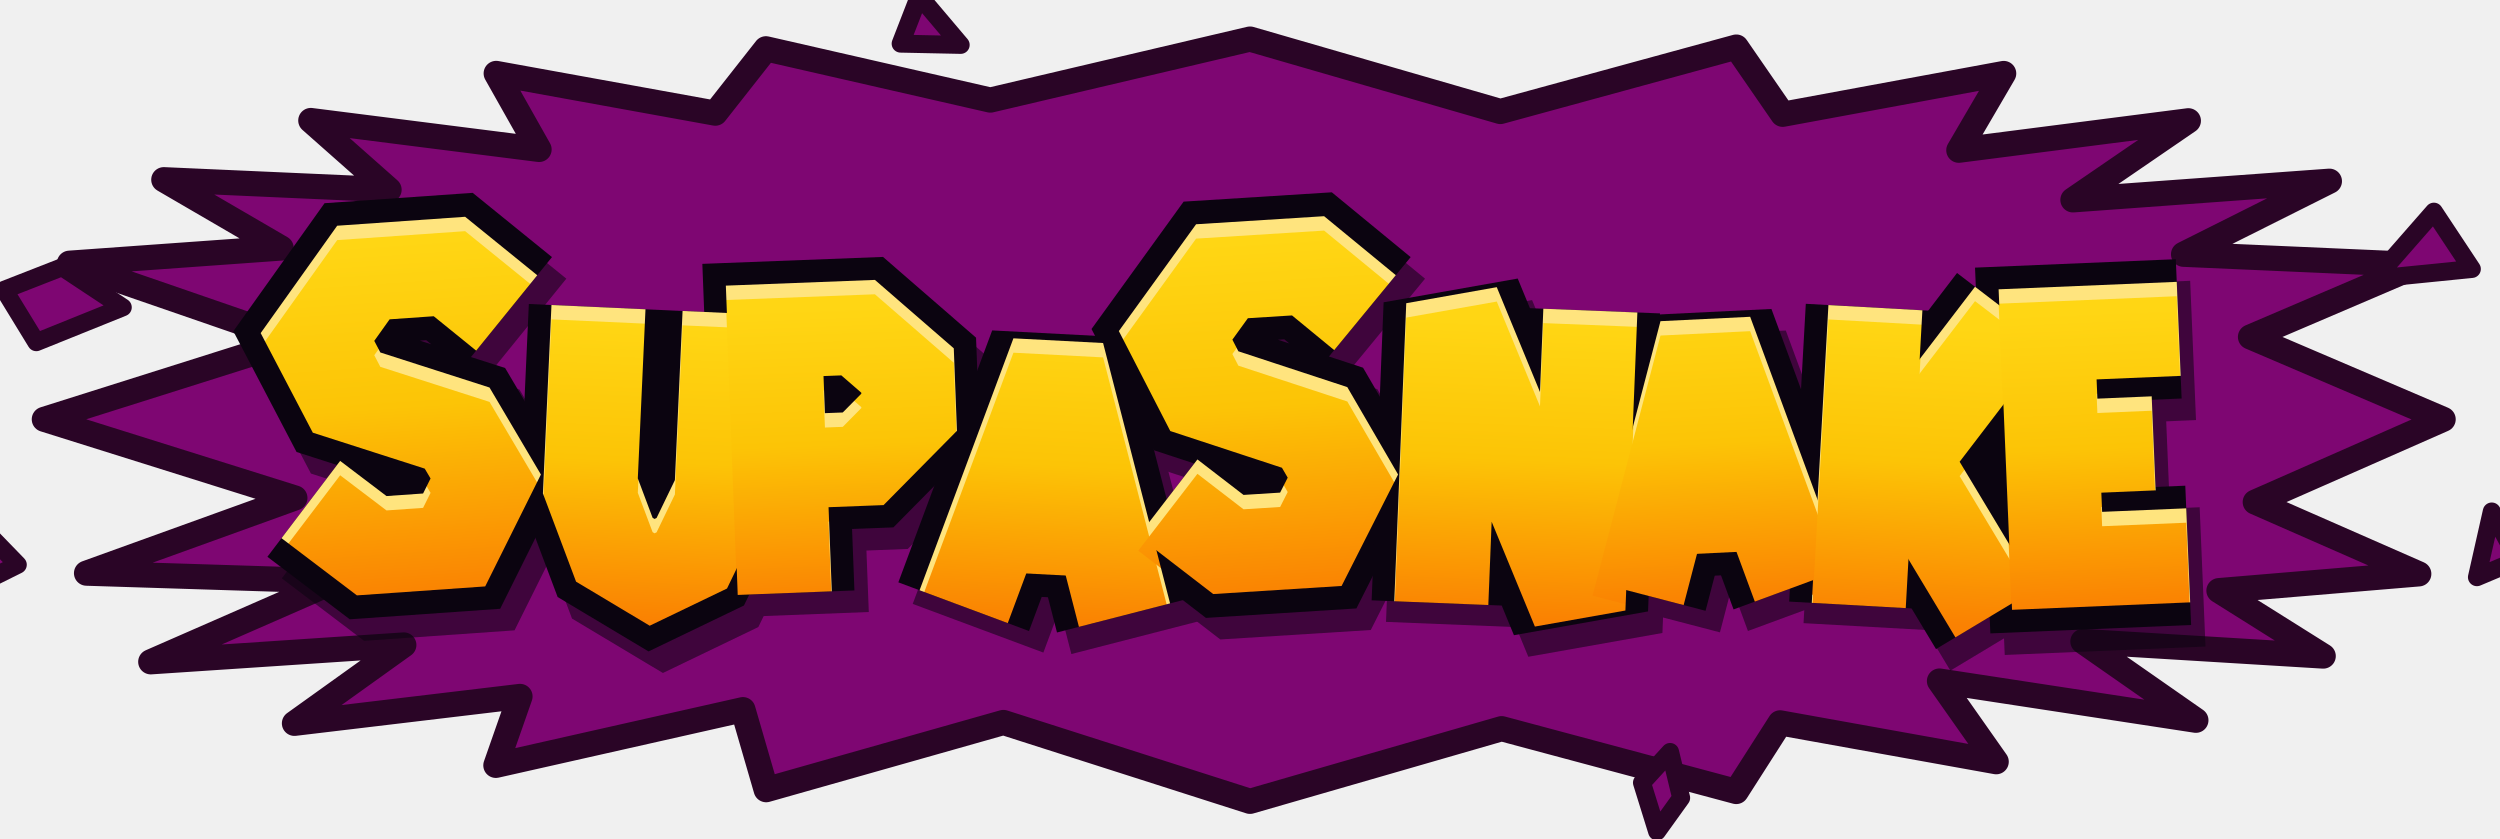
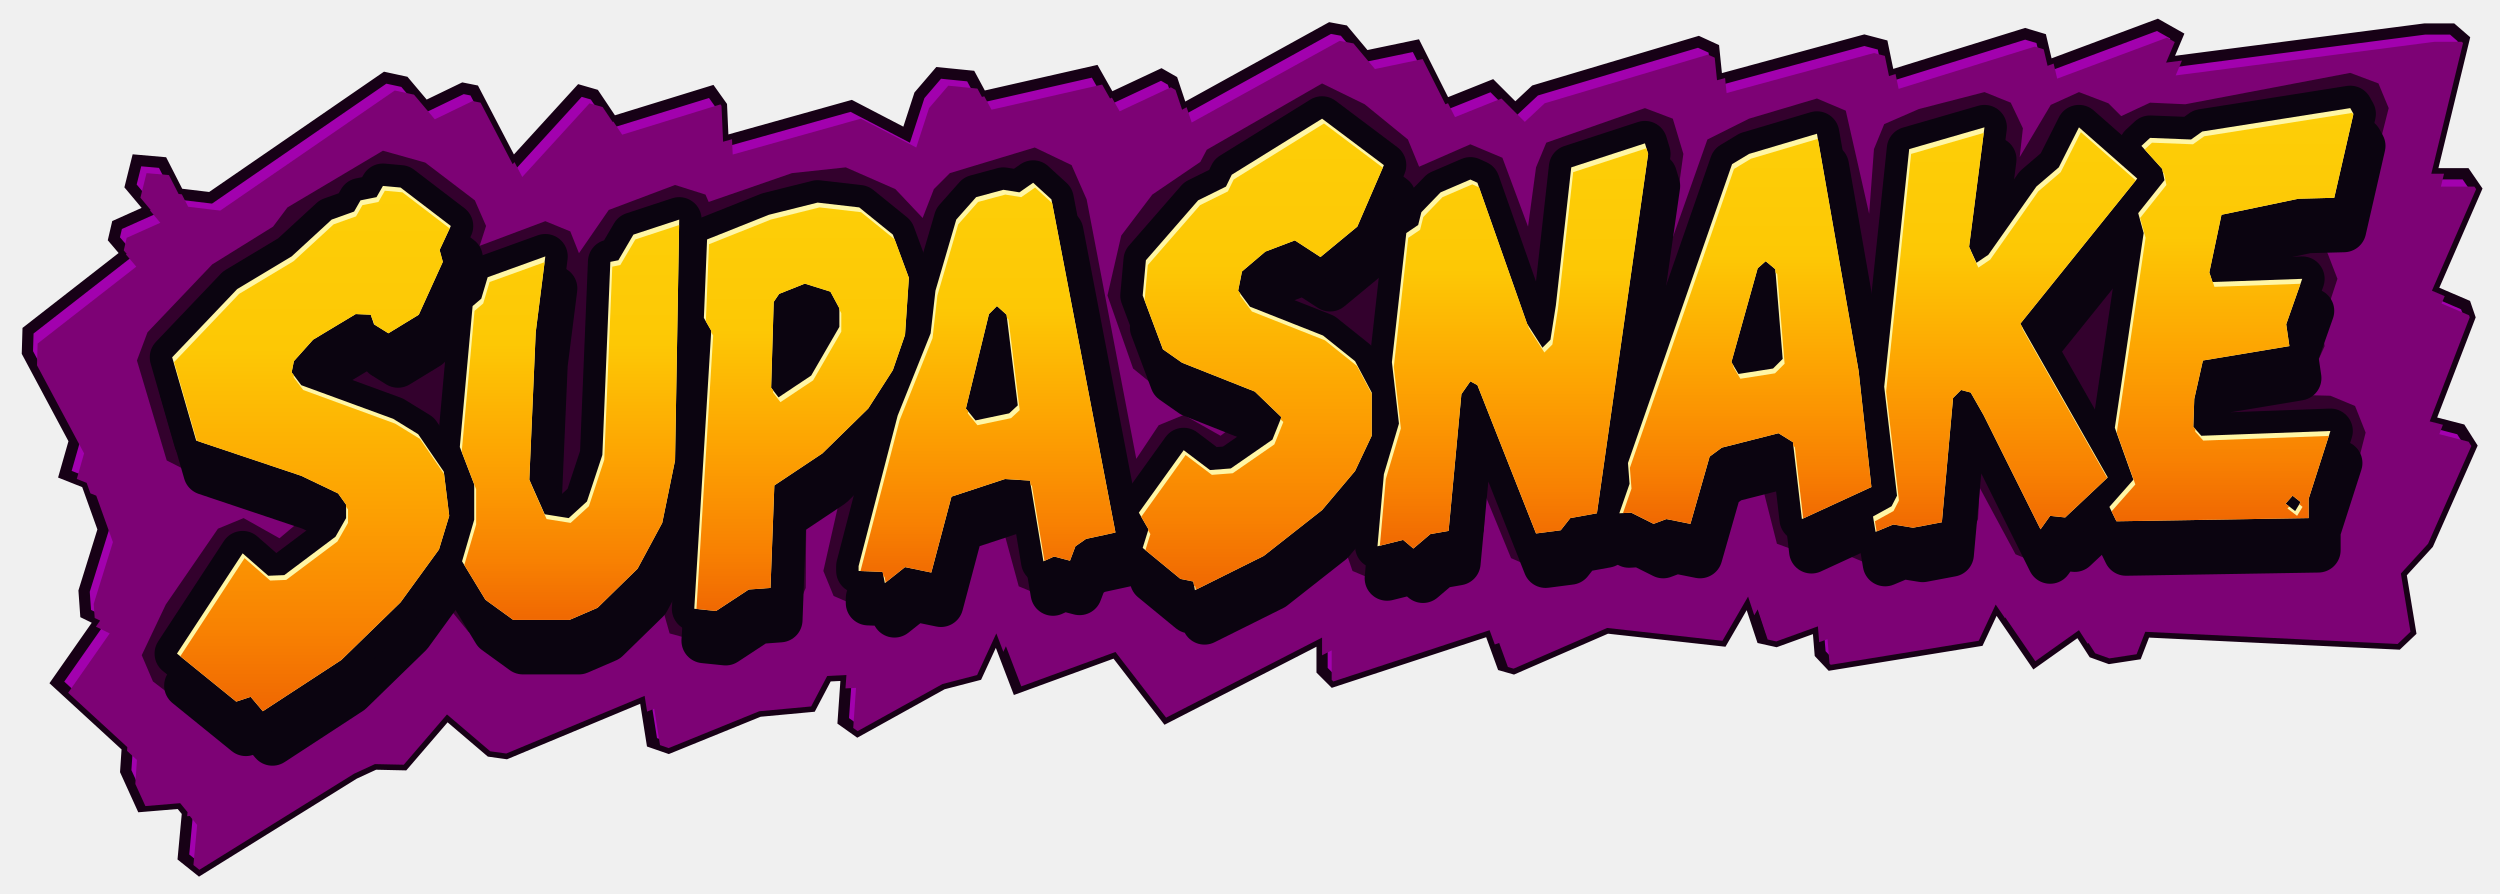
- <svg xmlns="http://www.w3.org/2000/svg" viewBox="-81.328 -36.437 695.695 233.375" role="img" aria-label="SupaSnake">
+ <svg xmlns="http://www.w3.org/2000/svg" viewBox="-53.75 -33.75 780.5 279" role="img" aria-label="SupaSnake">
  <defs>
-     <linearGradient id="ss-letter" gradientUnits="userSpaceOnUse" x1="0" y1="0" x2="0" y2="100">
-       <stop offset="0" stop-color="#FFD614" />
-       <stop offset="0.46" stop-color="#FCC406" />
-       <stop offset="1" stop-color="#FA8102" />
+     <linearGradient id="ss-letter" x1="0" y1="0" x2="0" y2="1">
+       <stop offset="0" stop-color="#FDCE07" />
+       <stop offset="0.3" stop-color="#FDC805" />
+       <stop offset="0.58" stop-color="#FDA402" />
+       <stop offset="0.84" stop-color="#F88102" />
+       <stop offset="1" stop-color="#EF6602" />
    </linearGradient>
-     <mask id="ss-ink" maskUnits="userSpaceOnUse" x="-81.328" y="-36.437" width="695.695" height="233.375">
-       <rect x="-81.328" y="-36.437" width="695.695" height="233.375" fill="#000" />
-       <g fill="none" stroke="#fff" stroke-linecap="butt" stroke-linejoin="miter" stroke-miterlimit="3">
-         <g transform="translate(0 129) rotate(-4) scale(1) translate(0 -100)">
-           <path d="M65 26 L50 12 L26 12 L12 29 L19 45 L49 57 L56 71 L46 88 L23 88 L7 74" stroke-width="27" />
-         </g>
-         <g transform="translate(71.5 131.5) rotate(2.6) scale(0.83) translate(0 -100)">
-           <path d="M12 0 L12 60 L21 81 L34 88 L47 81 L56 60 L56 0" stroke-width="31.554" />
-         </g>
-         <g transform="translate(127.1 129) rotate(-2.2) scale(0.83) translate(0 -100)">
-           <path d="M12 100 L12 12 L40 12 L56 27 L56 41 L40 56 L12 56" stroke-width="31.554" />
-         </g>
-         <g transform="translate(179.38 132) rotate(3) scale(0.83) translate(0 -100)">
-           <path d="M9 100 L36 14 L63 100" stroke-width="31.554" />
-           <path d="M20 72 L52 72" stroke-width="31.554" />
-         </g>
-         <g transform="translate(238.3 128.5) rotate(-3.6) scale(1) translate(0 -100)">
-           <path d="M65 26 L50 12 L26 12 L12 29 L19 45 L49 57 L56 71 L46 88 L23 88 L7 74" stroke-width="27" />
-         </g>
-         <g transform="translate(309.8 131) rotate(2.3) scale(0.83) translate(0 -100)">
-           <path d="M12 100 L12 0 L58 100 L58 0" stroke-width="31.554" />
-         </g>
-         <g transform="translate(367.06 129) rotate(-2.8) scale(0.83) translate(0 -100)">
-           <path d="M9 100 L36 14 L63 100" stroke-width="31.554" />
-           <path d="M20 72 L52 72" stroke-width="31.554" />
-         </g>
-         <g transform="translate(425.98 131.5) rotate(3.2) scale(0.83) translate(0 -100)">
-           <path d="M12 0 L12 100" stroke-width="31.554" />
-           <path d="M58 0 L24 50 L58 100" stroke-width="31.554" />
-         </g>
-         <g transform="translate(481.58 130) rotate(-2.4) scale(0.83) translate(0 -100)">
-           <path d="M56 12 L12 12 L12 88 L56 88" stroke-width="31.554" />
-           <path d="M12 50 L46 50" stroke-width="31.554" />
-         </g>
-       </g>
-     </mask>
+     <clipPath id="ss-ink">
+       <path d="M65.8 24.3 L71.3 24.8 L87 36.8 L83.5 44.3 L84.5 48 L77 64.5 L67.5 70.3 L63 67.5 L62 64.5 L57.3 64.3 L44 72.3 L38 79 L37.3 82.5 L40.3 86.5 L69 97 L76.8 101.8 L84.8 113.5 L86.5 127.3 L83.3 137.8 L71.3 154.3 L52.8 172.3 L28.3 188.3 L24.5 183.8 L20 185.3 L1.5 170.3 L22 139 L30 146 L35 145.8 L51 133.8 L54.3 128 L54.3 123.8 L51.8 120.3 L40.3 114.8 L7.5 103.8 L0 77.8 L20.3 56.5 L37.3 46.3 L49.8 34.8 L56.8 32.3 L58.8 28.8 L63.8 27.8 Z" />
+       <path d="M158.3 34.8 L157 110 L153 129.5 L145.3 143.8 L132.8 156 L124 159.8 L106.5 159.8 L97.8 153.5 L90.5 141.5 L94.3 128.5 L94.3 117.5 L89.8 105.8 L93.8 61.8 L96.5 59.5 L98.5 52.8 L116.5 46.3 L113.5 70 L111.5 116 L116.3 126.8 L123.8 128 L129.5 122.8 L134.3 108.3 L136.8 48 L139.3 47.5 L144 39.5 Z" />
+       <path d="M201.5 29.5 L214.5 31 L225 39.5 L230 53 L228.8 70.8 L225 81.8 L217.3 93.8 L203 107.8 L188 117.8 L186.8 149.8 L180 150.3 L169.8 157 L163 156.3 L168.3 69.5 L166 65.5 L167 41 L186.3 33.3 Z M197.5 54.8 L189.5 58 L187.8 60.5 L187 87.3 L189.3 90.3 L199.5 83.5 L208.3 68.3 L208.3 62.5 L205.5 57.3 Z" />
+       <path d="M268.8 23.3 L274.5 28.5 L294.5 132.5 L285.3 134.5 L282 136.8 L280.3 141.3 L275.3 140 L272 141.5 L267.8 116.3 L260 115.8 L243.3 121.3 L237 145 L228.8 143.3 L222.5 148.3 L221.8 144.8 L214.3 144.5 L214.3 143 L226.5 96 L236.8 70.3 L238.3 57 L244.8 34.8 L251 27.8 L259.5 25.5 L264.5 26.3 Z M257.5 61.8 L255 64.3 L247.8 93.8 L250.8 97.5 L261.3 95.3 L264 92.8 L260.5 64.5 Z" />
+       <path d="M359 3.3 L378.3 17.8 L370 37 L358.5 46.5 L350.5 41.3 L341.3 44.8 L334 51 L332.8 57 L336.5 62 L359.3 71 L369.3 79 L374.5 88.8 L374.5 102.3 L369.3 113.3 L359 125.5 L340.8 139.8 L319.3 150.5 L318.8 147.8 L314.8 147 L303 137.3 L304.8 131.5 L301.8 126.3 L315.8 106.8 L324 113 L330.5 112.5 L343.5 103.5 L346.3 96.5 L338 88.5 L315.3 79.5 L309.3 75.3 L303 58.5 L304 47.5 L320.3 28.8 L329 24.5 L330.8 20.8 Z" />
+       <path d="M459.8 11 L460.8 14.3 L444.8 126.5 L436.5 128 L433.5 131.8 L425.8 132.8 L407.5 86.5 L405.3 85.3 L402.5 89.3 L398.5 132 L392.8 133 L387.5 137.5 L384.3 134.8 L376.3 136.8 L378.3 114.3 L383 98.5 L380.8 79.3 L385.3 39 L389 36.5 L390 32.5 L396 26.3 L405.3 22.3 L407.5 23.3 L423 67.3 L427.8 74.8 L430.3 72.3 L432 61.5 L436.8 18.5 Z" />
+       <path d="M513.5 8 L526.5 82 L530.5 118.3 L508.8 128.3 L506 104.3 L501.5 101.5 L483.8 106 L480 108.8 L474 129.8 L466.5 128.3 L462.5 129.8 L455.5 126.3 L451.8 126.5 L455 117.3 L454.5 110.8 L487 17.5 L492.3 14.3 Z M497.5 47.8 L495 50 L486.8 79.3 L489 83 L499.8 81.3 L502.8 78.3 L500.5 50.3 Z" />
+       <path d="M565.8 6 L561 43.3 L563.3 48.3 L567 45.8 L582 24.5 L589 18.5 L595.3 6 L613.5 22 L577 67.3 L604.3 115.3 L591 127.8 L586.3 127.3 L583.3 131.5 L565.5 95.8 L561.5 88.8 L558.5 88 L556 90.5 L552.5 129.3 L543.5 131 L537.3 130 L531.8 132.3 L531 127.5 L536.8 124.3 L538.5 121 L534.5 87 L542.3 12.8 Z" />
+       <path d="M680 0 L681 1.8 L675 28 L663.8 28.3 L639.8 33.3 L636 51.3 L637 54.3 L665 53.3 L660 67.5 L661 74.3 L634 78.8 L631.3 90.8 L631 99.5 L633.5 102.3 L673.8 100.8 L667 122 L667 128 L607 129 L604.8 124.5 L612.3 116 L606.5 99.8 L615.5 39 L613.8 32.8 L622 22.5 L621.3 19 L614.8 11.8 L617.5 9.3 L630.3 9.8 L633.8 7.3 Z M662 121 L659.8 123.5 L662.8 125.8 L664.5 123 Z" />
+     </clipPath>
+     <clipPath id="ss-shape">
+       <path d="M619.8 -26 L626 -22.5 L622.5 -14.2 L703.3 -24.7 L711.8 -24.7 L715.5 -21.5 L705.3 20.5 L716 20.5 L719.3 25.3 L705.5 57 L716 61.5 L717.3 65.3 L704.8 97.8 L714.5 100.3 L717.8 105.5 L704.3 136 L695.8 145.3 L698.8 163.5 L694.8 167.3 L616 163.5 L613.3 170.5 L604.8 171.8 L599.8 170 L595.3 163 L581.5 172.8 L569.3 155 L564 166.3 L517.8 173.8 L514.5 170.3 L513.8 161.8 L500.8 166.5 L496.3 165.5 L492 152.5 L484 166.3 L448 162.3 L418.8 175 L415.3 174 L411.3 163 L362.5 179 L359 175.5 L359 165.3 L310.3 190.3 L294.5 169.8 L263.8 181 L257.3 164 L251.3 177 L240.5 179.8 L214 194.5 L209.5 191.3 L210.5 177 L204.5 177.3 L199.5 186.8 L183.3 188.3 L155 199.8 L149.8 198 L147.5 183.5 L104.3 201.5 L99.3 200.8 L85.8 189.3 L72.3 205 L63.3 204.8 L56.8 207.8 L8.5 237.8 L3.5 233.8 L4.8 219.8 L2.5 217 L-9.5 218 L-14.5 207 L-14 199.5 L-36 179.3 L-22.5 160 L-27 157.8 L-27.5 150.8 L-21.5 131.5 L-26.7 117 L-33.5 114.3 L-30.5 103.8 L-45.2 76.3 L-45 69.5 L-14.2 45.5 L-18.2 40.8 L-17.2 36.5 L-6.7 31.8 L-13 24.3 L-11 16.3 L-3 17 L2 26.8 L12 28 L66.5 -9.5 L72.5 -8.2 L79 -0.5 L90.8 -6.2 L94.3 -5.5 L106.3 17.5 L127.3 -5.5 L131.8 -4.2 L137.5 4.3 L168.3 -5.2 L171.5 -0.7 L172 10.5 L212 -0.7 L229.3 8.3 L233.3 -4 L239.3 -11 L249.3 -10 L252.8 -3.5 L288 -11.5 L292.8 -3 L308.8 -10.5 L312.3 -8.5 L315.3 0.5 L361.5 -25 L365.8 -24.2 L372.5 -16.2 L388.3 -19.5 L397.5 -1.2 L412 -7 L419.3 0.3 L425.5 -5.5 L476.5 -20.7 L481.3 -18.5 L482.3 -8.7 L528.3 -21.2 L534 -19.7 L536 -10 L578.5 -23.2 L583.5 -21.7 L585.5 -13.2 Z" />
+     </clipPath>
  </defs>
-   <g stroke="#2A0526" stroke-width="7" stroke-linejoin="round">
-     <path d="M598.544 80.25 L546.256 103.283 L591.766 123.259 L536.153 127.919 L565.173 146.133 L498.297 142.057 L529.742 163.997 L458.38 153.08 L474.173 175.535 L414.041 164.716 L401.82 183.822 L336.541 166.334 L266.52 186.558 L197.901 164.611 L131.88 183.317 L125.414 161.043 L56.66 176.548 L63.38 157.362 L0.608 164.853 L31.05 143.042 L-39.38 147.732 L11.985 125.25 L-57.25 123.064 L0.733 102.134 L-68.996 80.25 L0.376 58.336 L-62.002 36.808 L-3.093 32.584 L-35.749 13.569 L26.942 16.363 L5.159 -2.905 L68.683 5.151 L56.751 -16.006 L117.724 -4.946 L131.821 -22.862 L194.261 -8.586 L266.52 -25.569 L336.192 -5.405 L401.849 -23.344 L414.761 -4.629 L476.254 -15.99 L463.769 5.374 L527.648 -2.831 L495.519 19.184 L566.894 13.987 L526.304 34.322 L591.958 37.216 L544.929 57.326 Z" fill="#7E0672" />
-     <path d="M-47.162 49.089 L-71.228 58.79 L-80.146 44.207 L-64.045 37.913 Z" fill="#7E0672" stroke-width="5" />
-     <path d="M-76.376 120.713 L-87.815 126.412 L-83.521 113.342 Z" fill="#7E0672" stroke-width="5" />
-     <path d="M606.536 38.415 L579.636 41.113 L595.971 22.462 Z" fill="#7E0672" stroke-width="5" />
-     <path d="M619.389 119.362 L607.946 124.185 L612.074 105.896 Z" fill="#7E0672" stroke-width="5" />
-     <path d="M186.008 -23.944 L169.298 -24.293 L174.458 -37.594 Z" fill="#7E0672" stroke-width="5" />
-     <path d="M386.501 185.596 L379.799 194.923 L375.592 181.376 L383.421 172.816 Z" fill="#7E0672" stroke-width="5" />
+   <path d="M619.8 -26 L626 -22.5 L622.5 -14.2 L703.3 -24.7 L711.8 -24.7 L715.5 -21.5 L705.3 20.5 L716 20.5 L719.3 25.3 L705.5 57 L716 61.5 L717.3 65.3 L704.8 97.8 L714.5 100.3 L717.8 105.5 L704.3 136 L695.8 145.3 L698.8 163.5 L694.8 167.3 L616 163.5 L613.3 170.5 L604.8 171.8 L599.8 170 L595.3 163 L581.5 172.8 L569.3 155 L564 166.3 L517.8 173.8 L514.5 170.3 L513.8 161.8 L500.8 166.5 L496.3 165.5 L492 152.5 L484 166.3 L448 162.3 L418.8 175 L415.3 174 L411.3 163 L362.5 179 L359 175.5 L359 165.3 L310.3 190.3 L294.5 169.8 L263.8 181 L257.3 164 L251.3 177 L240.5 179.8 L214 194.5 L209.5 191.3 L210.5 177 L204.5 177.3 L199.5 186.8 L183.3 188.3 L155 199.8 L149.8 198 L147.5 183.5 L104.3 201.5 L99.3 200.8 L85.8 189.3 L72.3 205 L63.3 204.8 L56.8 207.8 L8.5 237.8 L3.5 233.8 L4.8 219.8 L2.5 217 L-9.5 218 L-14.5 207 L-14 199.5 L-36 179.3 L-22.5 160 L-27 157.8 L-27.5 150.8 L-21.5 131.5 L-26.7 117 L-33.5 114.3 L-30.5 103.8 L-45.2 76.3 L-45 69.5 L-14.2 45.5 L-18.2 40.8 L-17.2 36.5 L-6.7 31.8 L-13 24.3 L-11 16.3 L-3 17 L2 26.8 L12 28 L66.5 -9.5 L72.5 -8.2 L79 -0.5 L90.8 -6.2 L94.3 -5.5 L106.3 17.5 L127.3 -5.5 L131.8 -4.2 L137.5 4.3 L168.3 -5.2 L171.5 -0.7 L172 10.5 L212 -0.7 L229.3 8.3 L233.3 -4 L239.3 -11 L249.3 -10 L252.8 -3.5 L288 -11.5 L292.8 -3 L308.8 -10.5 L312.3 -8.5 L315.3 0.5 L361.5 -25 L365.8 -24.2 L372.5 -16.2 L388.3 -19.5 L397.5 -1.2 L412 -7 L419.3 0.3 L425.5 -5.5 L476.5 -20.7 L481.3 -18.5 L482.3 -8.7 L528.3 -21.2 L534 -19.7 L536 -10 L578.5 -23.2 L583.5 -21.7 L585.5 -13.2 Z" fill="#A201AE" stroke="#170116" stroke-width="3.5" stroke-linejoin="miter" stroke-miterlimit="4" />
+   <g clip-path="url(#ss-shape)">
+     <path d="M619.8 -26 L626 -22.5 L622.5 -14.2 L703.3 -24.7 L711.8 -24.7 L715.5 -21.5 L705.3 20.5 L716 20.5 L719.3 25.3 L705.5 57 L716 61.5 L717.3 65.3 L704.8 97.8 L714.5 100.3 L717.8 105.5 L704.3 136 L695.8 145.3 L698.8 163.5 L694.8 167.3 L616 163.5 L613.3 170.5 L604.8 171.8 L599.8 170 L595.3 163 L581.5 172.8 L569.3 155 L564 166.3 L517.8 173.8 L514.5 170.3 L513.8 161.8 L500.8 166.5 L496.3 165.5 L492 152.5 L484 166.3 L448 162.3 L418.8 175 L415.3 174 L411.3 163 L362.5 179 L359 175.5 L359 165.3 L310.3 190.3 L294.5 169.8 L263.8 181 L257.3 164 L251.3 177 L240.5 179.8 L214 194.5 L209.5 191.3 L210.5 177 L204.5 177.3 L199.5 186.8 L183.3 188.3 L155 199.8 L149.8 198 L147.5 183.5 L104.3 201.5 L99.3 200.8 L85.8 189.3 L72.3 205 L63.3 204.8 L56.8 207.8 L8.5 237.8 L3.5 233.8 L4.8 219.8 L2.5 217 L-9.5 218 L-14.5 207 L-14 199.5 L-36 179.3 L-22.5 160 L-27 157.8 L-27.5 150.8 L-21.5 131.5 L-26.7 117 L-33.5 114.3 L-30.5 103.8 L-45.2 76.3 L-45 69.5 L-14.2 45.5 L-18.2 40.8 L-17.2 36.5 L-6.7 31.8 L-13 24.3 L-11 16.3 L-3 17 L2 26.8 L12 28 L66.5 -9.5 L72.5 -8.2 L79 -0.5 L90.8 -6.2 L94.3 -5.5 L106.3 17.5 L127.3 -5.5 L131.8 -4.2 L137.5 4.3 L168.3 -5.2 L171.5 -0.7 L172 10.5 L212 -0.7 L229.3 8.3 L233.3 -4 L239.3 -11 L249.3 -10 L252.8 -3.5 L288 -11.5 L292.8 -3 L308.8 -10.5 L312.3 -8.5 L315.3 0.5 L361.5 -25 L365.8 -24.2 L372.5 -16.2 L388.3 -19.5 L397.5 -1.2 L412 -7 L419.3 0.3 L425.5 -5.5 L476.5 -20.7 L481.3 -18.5 L482.3 -8.7 L528.3 -21.2 L534 -19.7 L536 -10 L578.5 -23.2 L583.5 -21.7 L585.5 -13.2 Z" fill="#7D0275" transform="translate(3 4)" />
  </g>
-   <g fill="none" stroke="#0B0410" stroke-linecap="butt" stroke-linejoin="miter" stroke-miterlimit="3" transform="translate(4 6)" opacity="0.55">
-     <g transform="translate(0 129) rotate(-4) scale(1) translate(0 -100)">
-       <path d="M65 26 L50 12 L26 12 L12 29 L19 45 L49 57 L56 71 L46 88 L23 88 L7 74" stroke-width="40" />
-     </g>
-     <g transform="translate(71.5 131.5) rotate(2.6) scale(0.83) translate(0 -100)">
-       <path d="M12 0 L12 60 L21 81 L34 88 L47 81 L56 60 L56 0" stroke-width="46.747" />
-     </g>
-     <g transform="translate(127.1 129) rotate(-2.2) scale(0.83) translate(0 -100)">
-       <path d="M12 100 L12 12 L40 12 L56 27 L56 41 L40 56 L12 56" stroke-width="46.747" />
-     </g>
-     <g transform="translate(179.38 132) rotate(3) scale(0.83) translate(0 -100)">
-       <path d="M9 100 L36 14 L63 100" stroke-width="46.747" />
-       <path d="M20 72 L52 72" stroke-width="46.747" />
-     </g>
-     <g transform="translate(238.3 128.5) rotate(-3.6) scale(1) translate(0 -100)">
-       <path d="M65 26 L50 12 L26 12 L12 29 L19 45 L49 57 L56 71 L46 88 L23 88 L7 74" stroke-width="40" />
-     </g>
-     <g transform="translate(309.8 131) rotate(2.3) scale(0.83) translate(0 -100)">
-       <path d="M12 100 L12 0 L58 100 L58 0" stroke-width="46.747" />
-     </g>
-     <g transform="translate(367.06 129) rotate(-2.8) scale(0.83) translate(0 -100)">
-       <path d="M9 100 L36 14 L63 100" stroke-width="46.747" />
-       <path d="M20 72 L52 72" stroke-width="46.747" />
-     </g>
-     <g transform="translate(425.98 131.5) rotate(3.2) scale(0.83) translate(0 -100)">
-       <path d="M12 0 L12 100" stroke-width="46.747" />
-       <path d="M58 0 L24 50 L58 100" stroke-width="46.747" />
-     </g>
-     <g transform="translate(481.58 130) rotate(-2.4) scale(0.83) translate(0 -100)">
-       <path d="M56 12 L12 12 L12 88 L56 88" stroke-width="46.747" />
-       <path d="M12 50 L46 50" stroke-width="46.747" />
-     </g>
+   <path d="M680 -11 L688.8 -7.7 L692 0 L683 35.5 L675 39 L648.3 42.5 L665 41.8 L672.8 45 L676 53.3 L671 68.5 L672 74.3 L668.3 82.5 L642.5 89 L673.8 89.8 L681.5 93 L684.8 101.3 L678 128 L674.8 135.8 L667 139 L611.5 140.8 L598 135.5 L583.3 142.5 L575.5 139.3 L564.3 118.5 L563.8 128.3 L560.3 137 L552.5 140.3 L531.8 143.3 L524 140 L521.8 134.3 L510 139.3 L501 136 L495.5 114.3 L489 116.3 L482.5 136.8 L474 140.8 L462.5 140.8 L448 136.3 L426 144 L418 140.5 L410 121 L409.5 132 L406.3 139.8 L395.3 145.3 L387.5 148.5 L382.8 146.5 L376.3 147.8 L368.5 144.5 L365 134.3 L348.5 147.5 L319.5 161.5 L311.5 158.3 L295 143.8 L289.8 144.8 L288 149 L280.3 152.3 L272 152.5 L264.3 149.3 L258.3 127.3 L251.8 129.3 L244.8 152.8 L237 156 L231.8 154.3 L222.5 159.3 L206.5 152.3 L203.3 144.5 L209.8 115.8 L198 123.8 L197.8 149.8 L194.5 157.5 L169.8 168 L155.3 164 L152 152.3 L137.3 165.3 L124 170.8 L107.3 171 L92.5 163.5 L85 154.3 L60.5 180 L28.8 199.3 L12.3 193 L-6 179 L-9.5 170.8 L-2 155 L14.3 131.3 L22.3 128 L33.5 134.3 L41.8 127.3 L15 118.5 L-1.7 110 L-11 78.8 L-7.7 70 L12.5 48.8 L31.5 37 L36 31 L65.8 13.3 L79 17 L94.5 28.8 L98 36.8 L96 43 L116.5 35.3 L124.3 38.5 L127 45.3 L136.3 31.8 L157 24 L166.5 27 L167.5 29.3 L193.5 20.3 L210.3 18.5 L225.8 25.3 L234.3 34.3 L237.8 25.3 L242.8 20.3 L269.3 12.3 L280.8 17.8 L285.5 28.5 L301 109.5 L308 99 L315.8 95.8 L327.3 102.3 L333 98 L307 87 L300 81.3 L292 58.5 L296.3 39.8 L306 27 L321 16.8 L323 13 L359 -7.7 L372.3 -1.2 L385.8 9.8 L389.3 18.3 L405.3 11.3 L415.3 15.5 L423.3 37 L425.8 18.5 L429 10.8 L459.8 0 L468.5 3.3 L471.8 14.3 L468 41.8 L479.3 9.8 L492.3 3.3 L513.5 -3 L522.5 0.8 L529.8 33 L531.3 12.8 L534.5 5 L545.3 0.3 L565.8 -5 L574 -1.7 L577.8 6.3 L576.8 15.3 L586.5 -1 L595.3 -5 L604.5 -1.5 L608.5 2.5 L617.5 -1.7 L628.5 -1.2 Z" fill="#33012D" />
+   <g fill="#0B0410" stroke="#0B0410" stroke-width="14" stroke-linejoin="round" transform="translate(3 10)">
+     <path d="M65.8 24.3 L71.3 24.8 L87 36.8 L83.5 44.3 L84.5 48 L77 64.5 L67.5 70.3 L63 67.5 L62 64.5 L57.3 64.3 L44 72.3 L38 79 L37.3 82.5 L40.3 86.5 L69 97 L76.8 101.8 L84.8 113.5 L86.5 127.3 L83.3 137.8 L71.3 154.3 L52.8 172.3 L28.3 188.3 L24.5 183.8 L20 185.3 L1.5 170.3 L22 139 L30 146 L35 145.8 L51 133.8 L54.3 128 L54.3 123.8 L51.8 120.3 L40.3 114.8 L7.5 103.8 L0 77.8 L20.3 56.5 L37.3 46.3 L49.8 34.8 L56.8 32.3 L58.8 28.8 L63.8 27.8 Z" />
+     <path d="M158.3 34.8 L157 110 L153 129.5 L145.3 143.8 L132.8 156 L124 159.8 L106.5 159.8 L97.8 153.5 L90.5 141.5 L94.3 128.5 L94.3 117.5 L89.8 105.8 L93.8 61.8 L96.5 59.5 L98.5 52.8 L116.5 46.3 L113.5 70 L111.5 116 L116.3 126.8 L123.8 128 L129.5 122.8 L134.3 108.3 L136.8 48 L139.3 47.5 L144 39.5 Z" />
+     <path d="M201.5 29.5 L214.5 31 L225 39.5 L230 53 L228.8 70.8 L225 81.8 L217.3 93.8 L203 107.8 L188 117.8 L186.8 149.8 L180 150.3 L169.8 157 L163 156.3 L168.3 69.5 L166 65.5 L167 41 L186.3 33.3 Z M197.5 54.8 L189.5 58 L187.8 60.5 L187 87.3 L189.3 90.3 L199.5 83.5 L208.3 68.3 L208.3 62.5 L205.5 57.3 Z" />
+     <path d="M268.8 23.3 L274.5 28.5 L294.5 132.5 L285.3 134.5 L282 136.8 L280.3 141.3 L275.3 140 L272 141.5 L267.8 116.3 L260 115.8 L243.3 121.3 L237 145 L228.8 143.3 L222.5 148.3 L221.8 144.8 L214.3 144.5 L214.3 143 L226.5 96 L236.8 70.3 L238.3 57 L244.8 34.8 L251 27.8 L259.5 25.5 L264.5 26.3 Z M257.5 61.8 L255 64.3 L247.8 93.8 L250.8 97.5 L261.3 95.3 L264 92.8 L260.5 64.5 Z" />
+     <path d="M359 3.3 L378.3 17.8 L370 37 L358.5 46.5 L350.5 41.3 L341.3 44.8 L334 51 L332.8 57 L336.5 62 L359.3 71 L369.3 79 L374.5 88.8 L374.5 102.3 L369.3 113.3 L359 125.5 L340.8 139.8 L319.3 150.5 L318.8 147.8 L314.8 147 L303 137.3 L304.8 131.5 L301.8 126.3 L315.8 106.8 L324 113 L330.5 112.5 L343.5 103.5 L346.3 96.5 L338 88.5 L315.3 79.5 L309.3 75.3 L303 58.5 L304 47.5 L320.3 28.8 L329 24.5 L330.8 20.8 Z" />
+     <path d="M459.8 11 L460.8 14.3 L444.8 126.5 L436.5 128 L433.5 131.8 L425.8 132.8 L407.5 86.5 L405.3 85.3 L402.5 89.3 L398.5 132 L392.8 133 L387.5 137.5 L384.3 134.8 L376.3 136.8 L378.3 114.3 L383 98.5 L380.8 79.3 L385.3 39 L389 36.5 L390 32.5 L396 26.3 L405.3 22.3 L407.5 23.3 L423 67.3 L427.8 74.8 L430.3 72.3 L432 61.5 L436.8 18.5 Z" />
+     <path d="M513.5 8 L526.5 82 L530.5 118.3 L508.8 128.3 L506 104.3 L501.5 101.5 L483.8 106 L480 108.8 L474 129.8 L466.5 128.3 L462.5 129.8 L455.5 126.3 L451.8 126.5 L455 117.3 L454.5 110.8 L487 17.5 L492.3 14.3 Z M497.5 47.8 L495 50 L486.8 79.3 L489 83 L499.8 81.3 L502.8 78.3 L500.5 50.3 Z" />
+     <path d="M565.8 6 L561 43.3 L563.3 48.3 L567 45.8 L582 24.5 L589 18.5 L595.3 6 L613.5 22 L577 67.3 L604.3 115.3 L591 127.8 L586.3 127.3 L583.3 131.5 L565.5 95.8 L561.5 88.8 L558.5 88 L556 90.5 L552.5 129.3 L543.5 131 L537.3 130 L531.8 132.3 L531 127.5 L536.8 124.3 L538.5 121 L534.5 87 L542.3 12.8 Z" />
+     <path d="M680 0 L681 1.8 L675 28 L663.8 28.3 L639.8 33.3 L636 51.3 L637 54.3 L665 53.3 L660 67.5 L661 74.3 L634 78.8 L631.3 90.8 L631 99.5 L633.5 102.3 L673.8 100.8 L667 122 L667 128 L607 129 L604.8 124.5 L612.3 116 L606.5 99.8 L615.5 39 L613.8 32.8 L622 22.5 L621.3 19 L614.8 11.8 L617.5 9.3 L630.3 9.8 L633.8 7.3 Z M662 121 L659.8 123.5 L662.8 125.8 L664.5 123 Z" />
  </g>
-   <g fill="none" stroke="#0B0410" stroke-linecap="butt" stroke-linejoin="miter" stroke-miterlimit="3">
-     <g transform="translate(0 129) rotate(-4) scale(1) translate(0 -100)">
-       <path d="M65 26 L50 12 L26 12 L12 29 L19 45 L49 57 L56 71 L46 88 L23 88 L7 74" stroke-width="40" />
-     </g>
-     <g transform="translate(71.5 131.5) rotate(2.6) scale(0.83) translate(0 -100)">
-       <path d="M12 0 L12 60 L21 81 L34 88 L47 81 L56 60 L56 0" stroke-width="46.747" />
-     </g>
-     <g transform="translate(127.1 129) rotate(-2.2) scale(0.83) translate(0 -100)">
-       <path d="M12 100 L12 12 L40 12 L56 27 L56 41 L40 56 L12 56" stroke-width="46.747" />
-     </g>
-     <g transform="translate(179.38 132) rotate(3) scale(0.83) translate(0 -100)">
-       <path d="M9 100 L36 14 L63 100" stroke-width="46.747" />
-       <path d="M20 72 L52 72" stroke-width="46.747" />
-     </g>
-     <g transform="translate(238.3 128.5) rotate(-3.6) scale(1) translate(0 -100)">
-       <path d="M65 26 L50 12 L26 12 L12 29 L19 45 L49 57 L56 71 L46 88 L23 88 L7 74" stroke-width="40" />
-     </g>
-     <g transform="translate(309.8 131) rotate(2.3) scale(0.83) translate(0 -100)">
-       <path d="M12 100 L12 0 L58 100 L58 0" stroke-width="46.747" />
-     </g>
-     <g transform="translate(367.06 129) rotate(-2.8) scale(0.83) translate(0 -100)">
-       <path d="M9 100 L36 14 L63 100" stroke-width="46.747" />
-       <path d="M20 72 L52 72" stroke-width="46.747" />
-     </g>
-     <g transform="translate(425.98 131.5) rotate(3.2) scale(0.83) translate(0 -100)">
-       <path d="M12 0 L12 100" stroke-width="46.747" />
-       <path d="M58 0 L24 50 L58 100" stroke-width="46.747" />
-     </g>
-     <g transform="translate(481.58 130) rotate(-2.4) scale(0.83) translate(0 -100)">
-       <path d="M56 12 L12 12 L12 88 L56 88" stroke-width="46.747" />
-       <path d="M12 50 L46 50" stroke-width="46.747" />
-     </g>
+   <g fill="#0B0410" stroke="#0B0410" stroke-width="14" stroke-linejoin="round">
+     <path d="M65.8 24.3 L71.3 24.8 L87 36.8 L83.5 44.3 L84.5 48 L77 64.5 L67.5 70.3 L63 67.5 L62 64.5 L57.3 64.3 L44 72.3 L38 79 L37.3 82.5 L40.3 86.5 L69 97 L76.8 101.8 L84.8 113.5 L86.5 127.3 L83.3 137.8 L71.3 154.3 L52.8 172.3 L28.3 188.3 L24.5 183.8 L20 185.3 L1.5 170.3 L22 139 L30 146 L35 145.8 L51 133.8 L54.3 128 L54.3 123.8 L51.8 120.3 L40.3 114.8 L7.5 103.8 L0 77.8 L20.3 56.5 L37.3 46.3 L49.8 34.8 L56.8 32.3 L58.8 28.8 L63.8 27.8 Z" />
+     <path d="M158.3 34.8 L157 110 L153 129.5 L145.3 143.8 L132.8 156 L124 159.8 L106.5 159.8 L97.8 153.5 L90.5 141.5 L94.3 128.5 L94.3 117.5 L89.8 105.8 L93.8 61.8 L96.5 59.5 L98.5 52.8 L116.5 46.3 L113.5 70 L111.5 116 L116.3 126.8 L123.8 128 L129.5 122.8 L134.3 108.3 L136.8 48 L139.3 47.5 L144 39.5 Z" />
+     <path d="M201.5 29.5 L214.5 31 L225 39.5 L230 53 L228.8 70.8 L225 81.8 L217.3 93.8 L203 107.8 L188 117.8 L186.8 149.8 L180 150.3 L169.8 157 L163 156.3 L168.3 69.5 L166 65.5 L167 41 L186.3 33.3 Z M197.5 54.8 L189.5 58 L187.8 60.5 L187 87.3 L189.3 90.3 L199.5 83.5 L208.3 68.3 L208.3 62.5 L205.5 57.3 Z" />
+     <path d="M268.8 23.3 L274.5 28.5 L294.5 132.5 L285.3 134.5 L282 136.8 L280.3 141.3 L275.3 140 L272 141.5 L267.8 116.3 L260 115.8 L243.3 121.3 L237 145 L228.8 143.3 L222.5 148.3 L221.8 144.8 L214.3 144.5 L214.3 143 L226.5 96 L236.8 70.3 L238.3 57 L244.8 34.8 L251 27.8 L259.5 25.5 L264.5 26.3 Z M257.5 61.8 L255 64.3 L247.8 93.8 L250.8 97.5 L261.3 95.3 L264 92.8 L260.5 64.5 Z" />
+     <path d="M359 3.3 L378.3 17.8 L370 37 L358.5 46.5 L350.5 41.3 L341.3 44.8 L334 51 L332.8 57 L336.5 62 L359.3 71 L369.3 79 L374.5 88.8 L374.5 102.3 L369.3 113.3 L359 125.5 L340.8 139.8 L319.3 150.5 L318.8 147.8 L314.8 147 L303 137.3 L304.8 131.5 L301.8 126.3 L315.8 106.8 L324 113 L330.5 112.5 L343.5 103.5 L346.3 96.5 L338 88.5 L315.3 79.5 L309.3 75.3 L303 58.5 L304 47.5 L320.3 28.8 L329 24.5 L330.8 20.8 Z" />
+     <path d="M459.8 11 L460.8 14.3 L444.8 126.5 L436.5 128 L433.5 131.8 L425.8 132.8 L407.5 86.5 L405.3 85.3 L402.5 89.3 L398.5 132 L392.8 133 L387.5 137.5 L384.3 134.8 L376.3 136.8 L378.3 114.3 L383 98.5 L380.8 79.3 L385.3 39 L389 36.5 L390 32.5 L396 26.3 L405.3 22.3 L407.5 23.3 L423 67.3 L427.8 74.8 L430.3 72.3 L432 61.5 L436.8 18.5 Z" />
+     <path d="M513.5 8 L526.5 82 L530.5 118.3 L508.8 128.3 L506 104.3 L501.5 101.5 L483.8 106 L480 108.8 L474 129.8 L466.5 128.3 L462.5 129.8 L455.5 126.3 L451.8 126.5 L455 117.3 L454.5 110.8 L487 17.5 L492.3 14.3 Z M497.5 47.8 L495 50 L486.8 79.3 L489 83 L499.8 81.3 L502.8 78.3 L500.5 50.3 Z" />
+     <path d="M565.8 6 L561 43.3 L563.3 48.3 L567 45.8 L582 24.5 L589 18.5 L595.3 6 L613.5 22 L577 67.3 L604.3 115.3 L591 127.8 L586.3 127.3 L583.3 131.5 L565.5 95.8 L561.5 88.8 L558.5 88 L556 90.5 L552.5 129.3 L543.5 131 L537.3 130 L531.8 132.3 L531 127.5 L536.8 124.3 L538.5 121 L534.5 87 L542.3 12.8 Z" />
+     <path d="M680 0 L681 1.8 L675 28 L663.8 28.3 L639.8 33.3 L636 51.3 L637 54.3 L665 53.3 L660 67.5 L661 74.3 L634 78.8 L631.3 90.8 L631 99.5 L633.5 102.3 L673.8 100.8 L667 122 L667 128 L607 129 L604.8 124.5 L612.3 116 L606.5 99.8 L615.5 39 L613.8 32.8 L622 22.5 L621.3 19 L614.8 11.8 L617.5 9.3 L630.3 9.8 L633.8 7.3 Z M662 121 L659.8 123.5 L662.8 125.8 L664.5 123 Z" />
  </g>
-   <g mask="url(#ss-ink)">
-     <rect x="-81.328" y="-36.437" width="695.695" height="233.375" fill="#FFE47E" />
-     <g fill="none" stroke="url(#ss-letter)" stroke-linecap="butt" stroke-linejoin="miter" stroke-miterlimit="3" transform="translate(0 4)">
-       <g transform="translate(0 129) rotate(-4) scale(1) translate(0 -100)">
-         <path d="M65 26 L50 12 L26 12 L12 29 L19 45 L49 57 L56 71 L46 88 L23 88 L7 74" stroke-width="27" />
-       </g>
-       <g transform="translate(71.5 131.5) rotate(2.6) scale(0.83) translate(0 -100)">
-         <path d="M12 0 L12 60 L21 81 L34 88 L47 81 L56 60 L56 0" stroke-width="31.554" />
-       </g>
-       <g transform="translate(127.1 129) rotate(-2.2) scale(0.83) translate(0 -100)">
-         <path d="M12 100 L12 12 L40 12 L56 27 L56 41 L40 56 L12 56" stroke-width="31.554" />
-       </g>
-       <g transform="translate(179.38 132) rotate(3) scale(0.83) translate(0 -100)">
-         <path d="M9 100 L36 14 L63 100" stroke-width="31.554" />
-         <path d="M20 72 L52 72" stroke-width="31.554" />
-       </g>
-       <g transform="translate(238.3 128.5) rotate(-3.6) scale(1) translate(0 -100)">
-         <path d="M65 26 L50 12 L26 12 L12 29 L19 45 L49 57 L56 71 L46 88 L23 88 L7 74" stroke-width="27" />
-       </g>
-       <g transform="translate(309.8 131) rotate(2.3) scale(0.83) translate(0 -100)">
-         <path d="M12 100 L12 0 L58 100 L58 0" stroke-width="31.554" />
-       </g>
-       <g transform="translate(367.06 129) rotate(-2.8) scale(0.83) translate(0 -100)">
-         <path d="M9 100 L36 14 L63 100" stroke-width="31.554" />
-         <path d="M20 72 L52 72" stroke-width="31.554" />
-       </g>
-       <g transform="translate(425.98 131.5) rotate(3.2) scale(0.83) translate(0 -100)">
-         <path d="M12 0 L12 100" stroke-width="31.554" />
-         <path d="M58 0 L24 50 L58 100" stroke-width="31.554" />
-       </g>
-       <g transform="translate(481.58 130) rotate(-2.4) scale(0.83) translate(0 -100)">
-         <path d="M56 12 L12 12 L12 88 L56 88" stroke-width="31.554" />
-         <path d="M12 50 L46 50" stroke-width="31.554" />
-       </g>
+   <g clip-path="url(#ss-ink)">
+     <rect x="-53.75" y="-33.75" width="780.5" height="279" fill="#FFF6A5" />
+     <g transform="translate(0.6 1.5)">
+       <path d="M65.8 24.3 L71.3 24.8 L87 36.8 L83.5 44.3 L84.5 48 L77 64.5 L67.5 70.3 L63 67.5 L62 64.5 L57.3 64.3 L44 72.3 L38 79 L37.3 82.5 L40.3 86.5 L69 97 L76.8 101.8 L84.8 113.5 L86.5 127.3 L83.3 137.8 L71.3 154.3 L52.8 172.3 L28.3 188.3 L24.5 183.8 L20 185.3 L1.5 170.3 L22 139 L30 146 L35 145.8 L51 133.8 L54.3 128 L54.3 123.8 L51.8 120.3 L40.3 114.8 L7.5 103.8 L0 77.8 L20.3 56.5 L37.3 46.3 L49.8 34.8 L56.8 32.3 L58.8 28.8 L63.8 27.8 Z" fill="url(#ss-letter)" />
+       <path d="M158.3 34.8 L157 110 L153 129.5 L145.3 143.8 L132.8 156 L124 159.8 L106.5 159.8 L97.8 153.5 L90.5 141.5 L94.3 128.5 L94.3 117.5 L89.8 105.8 L93.8 61.8 L96.5 59.5 L98.5 52.8 L116.5 46.3 L113.5 70 L111.5 116 L116.3 126.8 L123.8 128 L129.5 122.8 L134.3 108.3 L136.8 48 L139.3 47.5 L144 39.5 Z" fill="url(#ss-letter)" />
+       <path d="M201.5 29.5 L214.5 31 L225 39.5 L230 53 L228.8 70.8 L225 81.8 L217.3 93.8 L203 107.8 L188 117.8 L186.8 149.8 L180 150.3 L169.8 157 L163 156.3 L168.3 69.5 L166 65.5 L167 41 L186.3 33.3 Z M197.5 54.8 L189.5 58 L187.8 60.5 L187 87.3 L189.3 90.3 L199.5 83.5 L208.3 68.3 L208.3 62.5 L205.5 57.3 Z" fill="url(#ss-letter)" />
+       <path d="M268.8 23.3 L274.5 28.5 L294.5 132.5 L285.3 134.5 L282 136.8 L280.3 141.3 L275.3 140 L272 141.5 L267.8 116.3 L260 115.8 L243.3 121.3 L237 145 L228.8 143.3 L222.5 148.3 L221.8 144.8 L214.3 144.5 L214.3 143 L226.5 96 L236.8 70.3 L238.3 57 L244.8 34.8 L251 27.8 L259.5 25.5 L264.5 26.3 Z M257.5 61.8 L255 64.3 L247.8 93.8 L250.8 97.5 L261.3 95.3 L264 92.8 L260.5 64.5 Z" fill="url(#ss-letter)" />
+       <path d="M359 3.3 L378.3 17.8 L370 37 L358.5 46.5 L350.5 41.3 L341.3 44.8 L334 51 L332.8 57 L336.5 62 L359.3 71 L369.3 79 L374.5 88.8 L374.5 102.3 L369.3 113.3 L359 125.5 L340.8 139.8 L319.3 150.5 L318.8 147.8 L314.8 147 L303 137.3 L304.8 131.5 L301.8 126.3 L315.8 106.8 L324 113 L330.5 112.5 L343.5 103.5 L346.3 96.5 L338 88.5 L315.3 79.5 L309.3 75.3 L303 58.5 L304 47.5 L320.3 28.8 L329 24.5 L330.8 20.8 Z" fill="url(#ss-letter)" />
+       <path d="M459.8 11 L460.8 14.3 L444.8 126.5 L436.5 128 L433.5 131.8 L425.8 132.8 L407.5 86.5 L405.3 85.3 L402.5 89.3 L398.5 132 L392.8 133 L387.5 137.5 L384.3 134.8 L376.3 136.8 L378.3 114.3 L383 98.5 L380.8 79.3 L385.3 39 L389 36.5 L390 32.5 L396 26.3 L405.3 22.3 L407.5 23.3 L423 67.3 L427.8 74.8 L430.3 72.3 L432 61.5 L436.8 18.5 Z" fill="url(#ss-letter)" />
+       <path d="M513.5 8 L526.5 82 L530.5 118.3 L508.8 128.3 L506 104.3 L501.5 101.5 L483.8 106 L480 108.8 L474 129.8 L466.5 128.3 L462.5 129.8 L455.5 126.3 L451.8 126.5 L455 117.3 L454.5 110.8 L487 17.5 L492.3 14.3 Z M497.5 47.8 L495 50 L486.8 79.3 L489 83 L499.8 81.3 L502.8 78.3 L500.5 50.3 Z" fill="url(#ss-letter)" />
+       <path d="M565.8 6 L561 43.3 L563.3 48.3 L567 45.8 L582 24.5 L589 18.5 L595.3 6 L613.5 22 L577 67.3 L604.3 115.3 L591 127.8 L586.3 127.3 L583.3 131.5 L565.5 95.8 L561.5 88.8 L558.5 88 L556 90.5 L552.5 129.3 L543.5 131 L537.3 130 L531.8 132.3 L531 127.5 L536.8 124.3 L538.5 121 L534.5 87 L542.3 12.8 Z" fill="url(#ss-letter)" />
+       <path d="M680 0 L681 1.8 L675 28 L663.8 28.3 L639.8 33.3 L636 51.3 L637 54.3 L665 53.3 L660 67.5 L661 74.3 L634 78.8 L631.3 90.8 L631 99.5 L633.5 102.3 L673.8 100.8 L667 122 L667 128 L607 129 L604.8 124.5 L612.3 116 L606.5 99.8 L615.5 39 L613.8 32.8 L622 22.5 L621.3 19 L614.8 11.8 L617.5 9.3 L630.3 9.8 L633.8 7.3 Z M662 121 L659.8 123.5 L662.8 125.8 L664.5 123 Z" fill="url(#ss-letter)" />
    </g>
  </g>
</svg>
